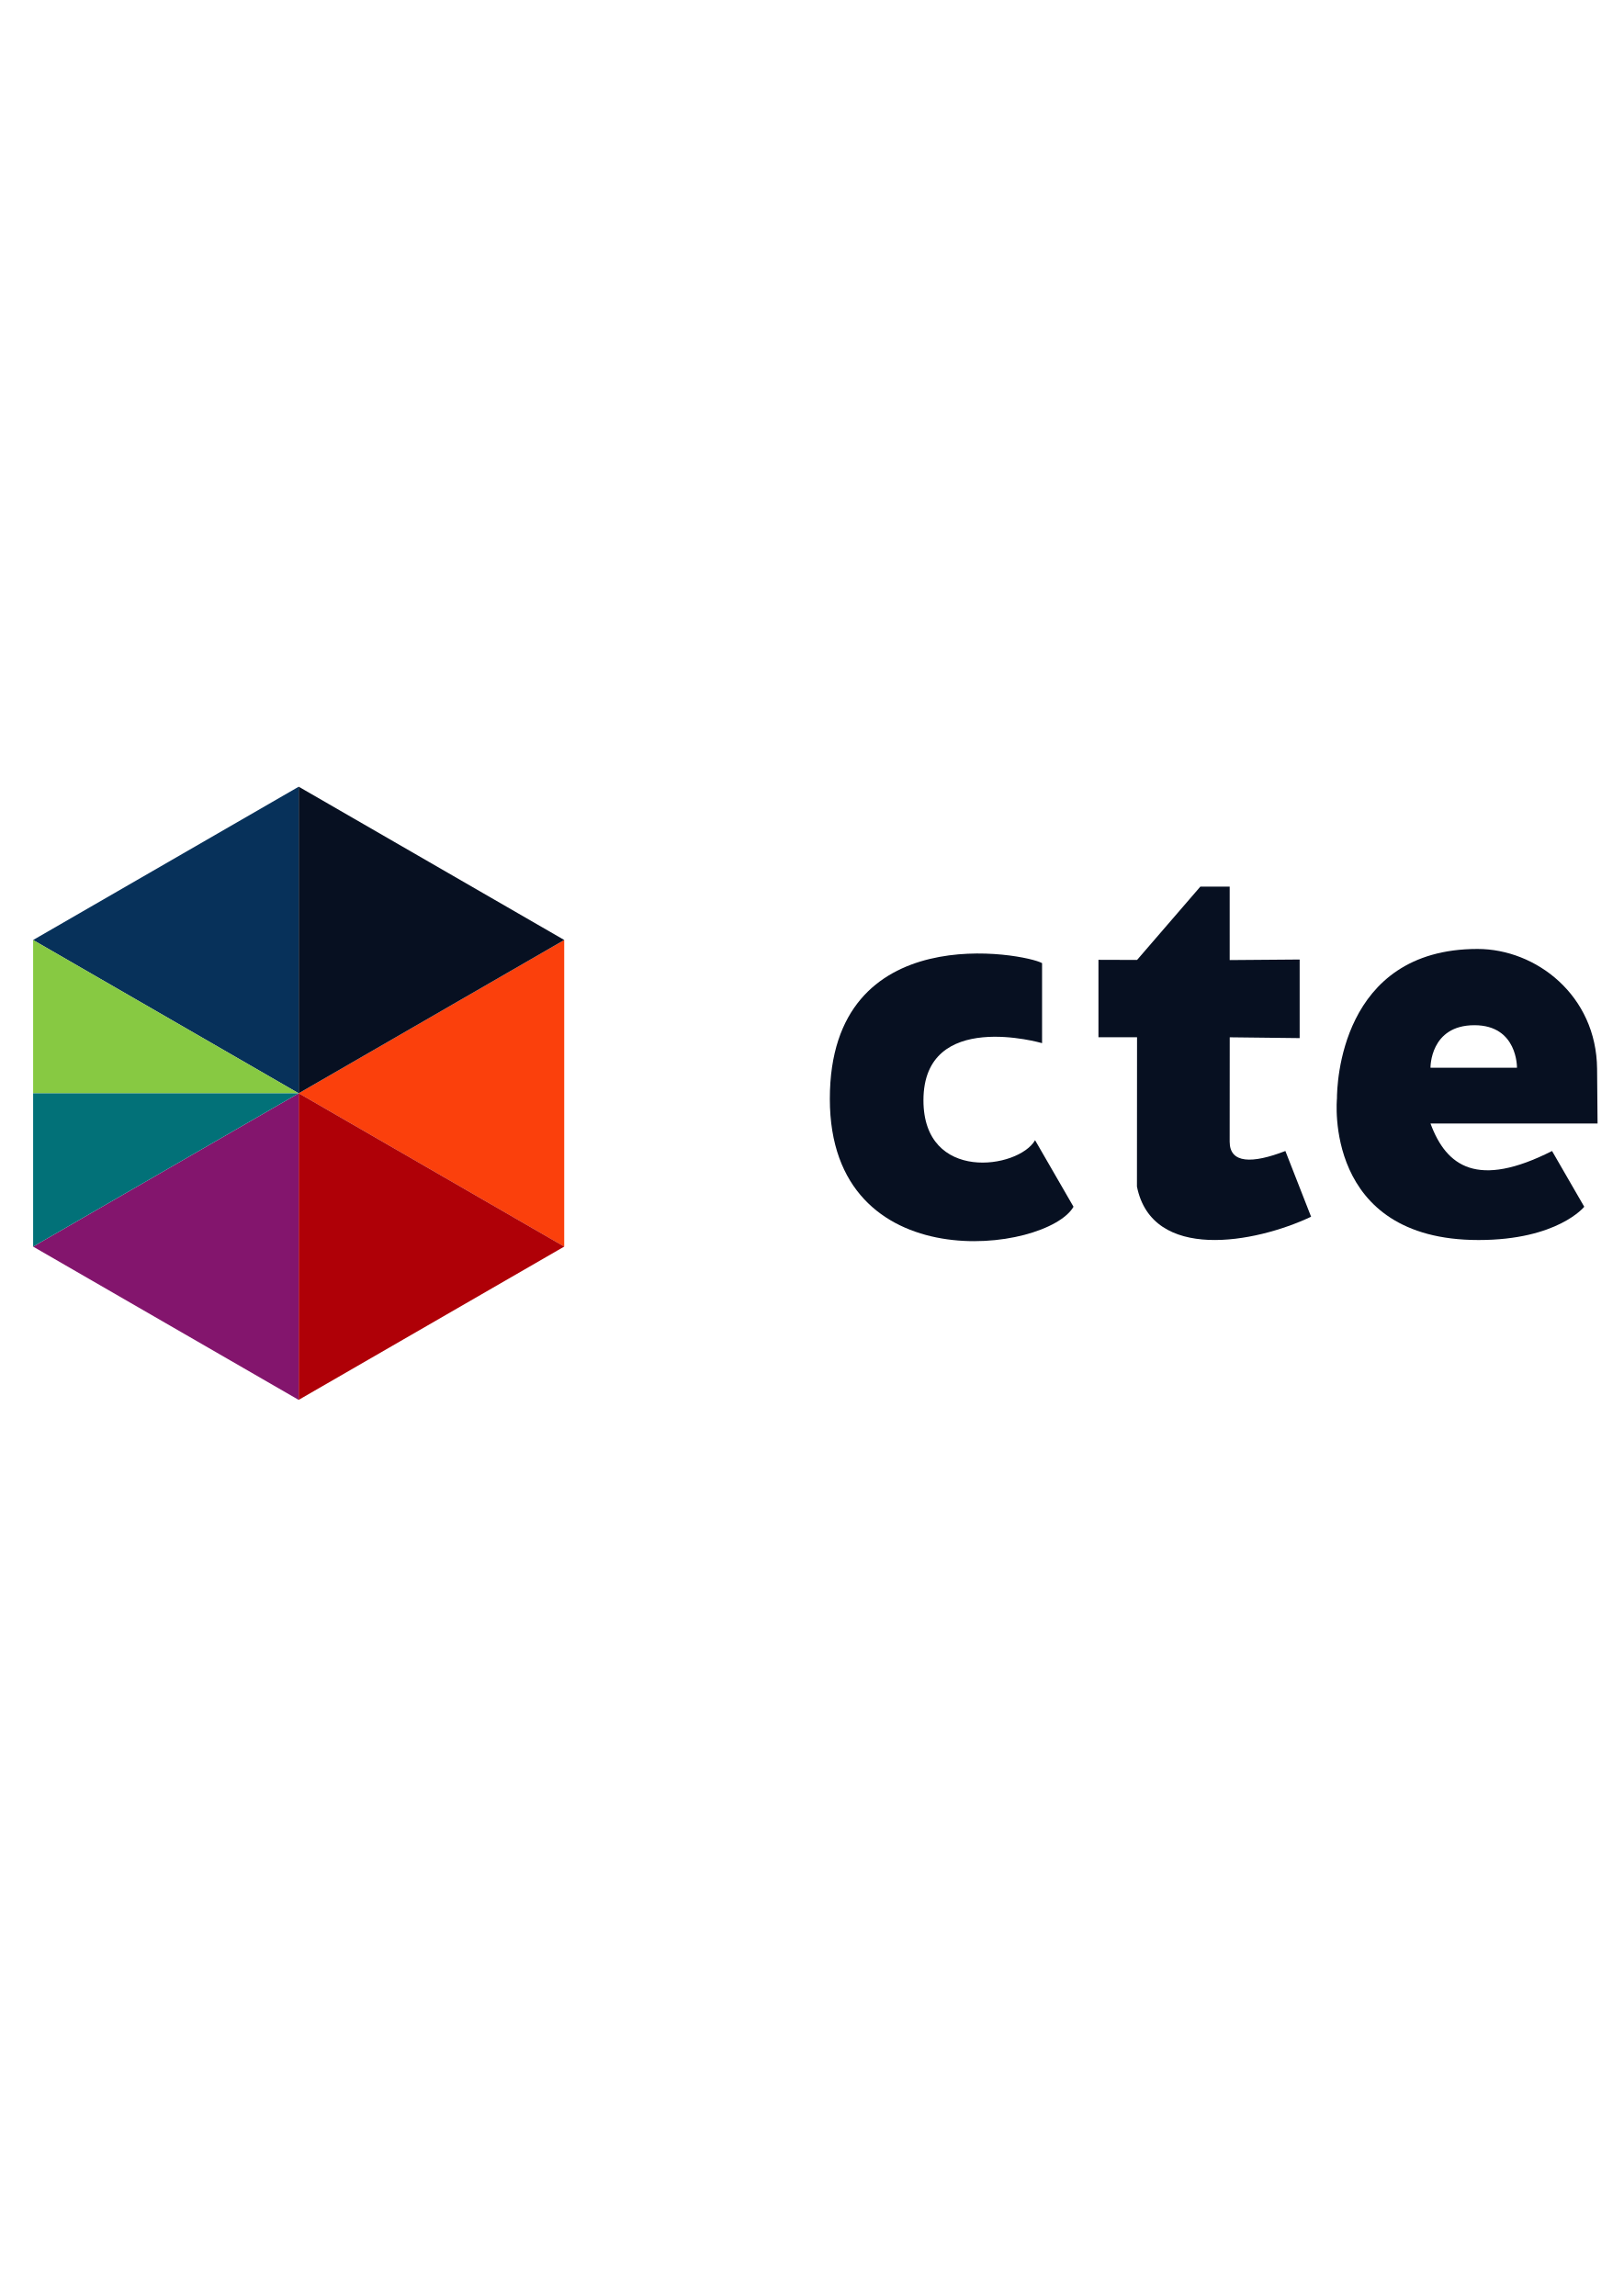
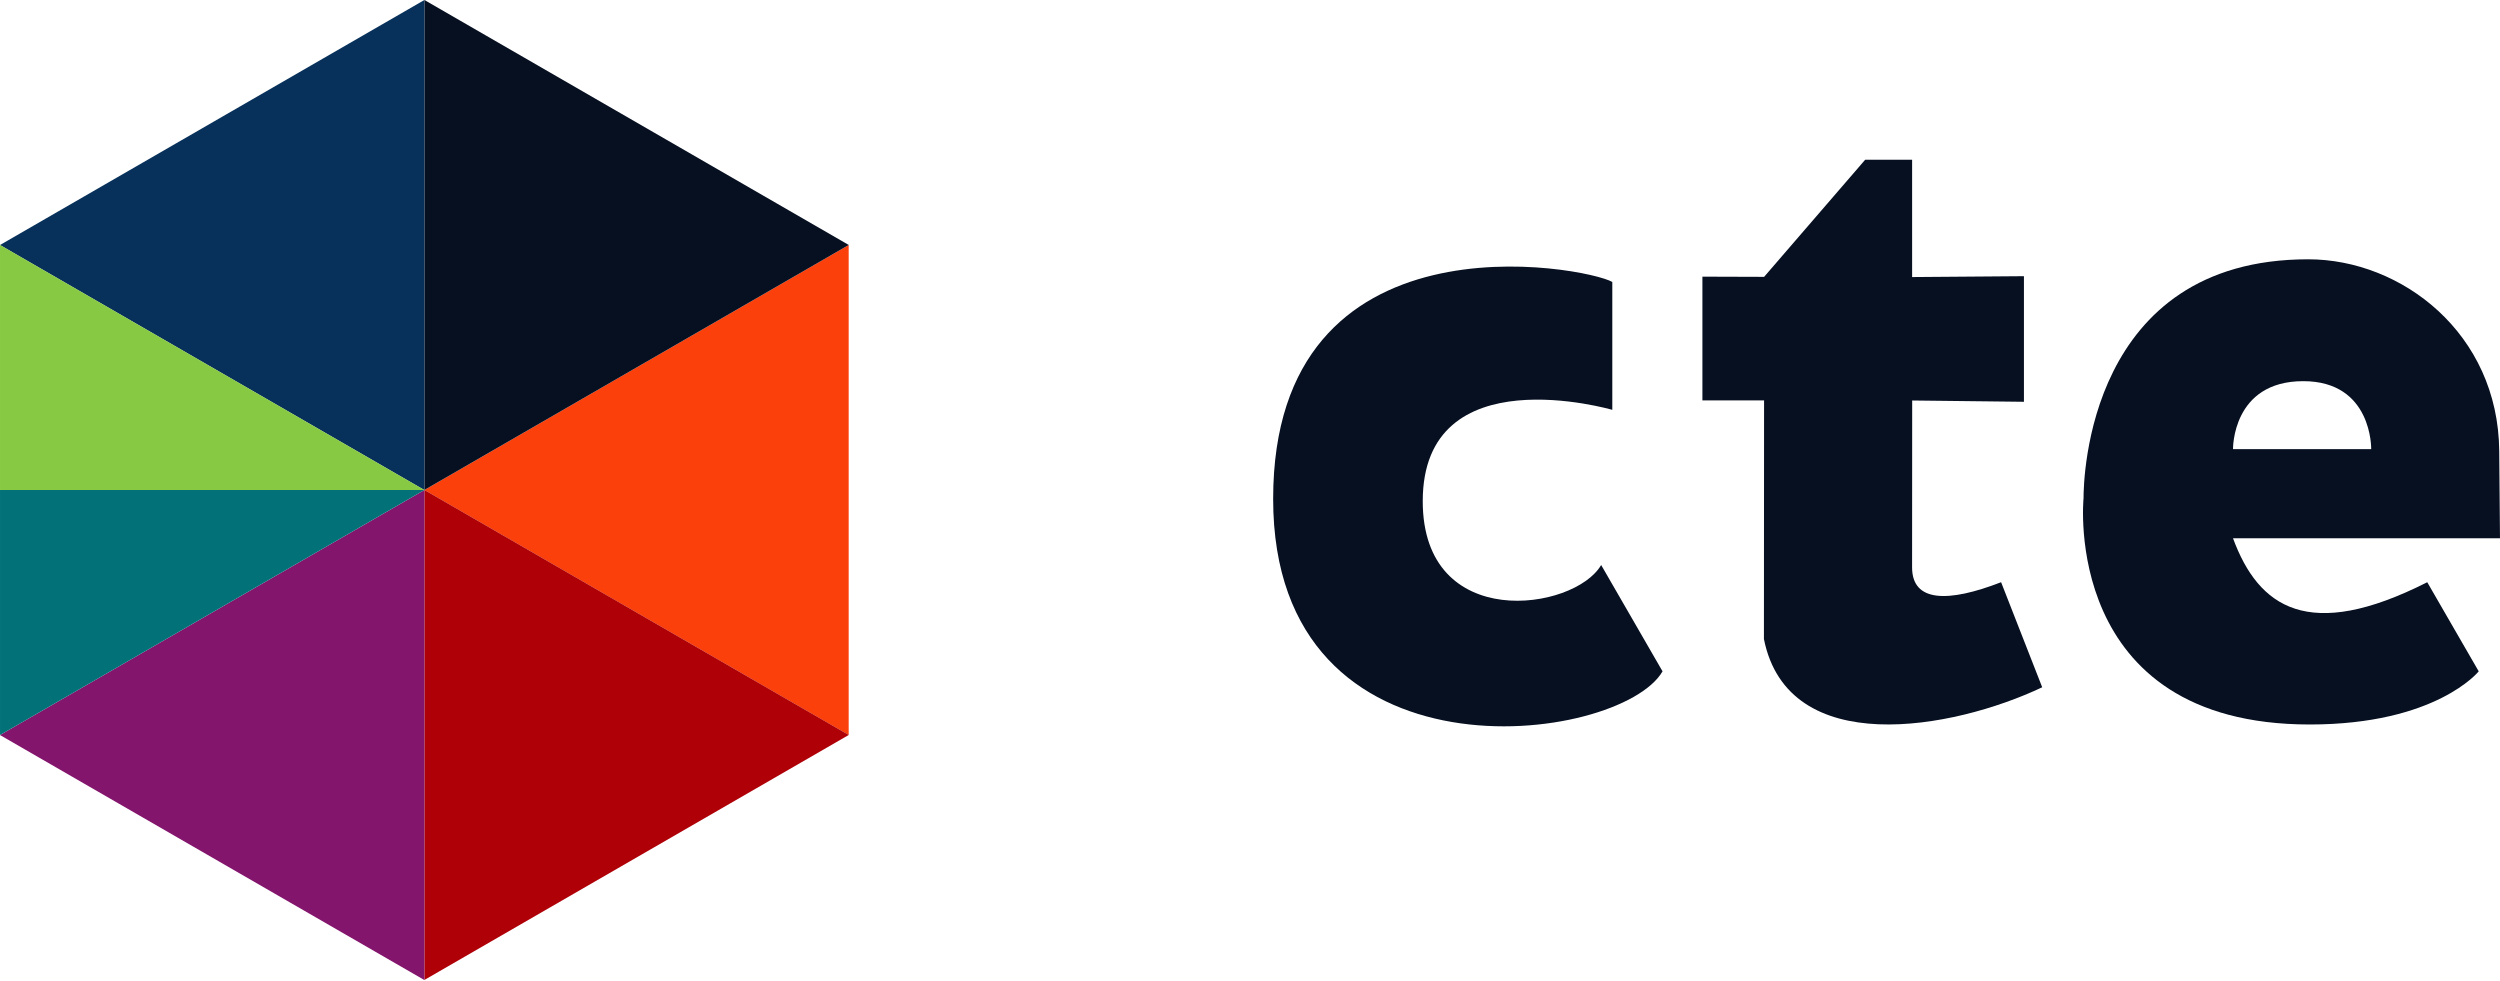
- <svg xmlns="http://www.w3.org/2000/svg" width="210mm" height="297mm" viewBox="0 0 210 297" version="1.1" id="svg8">
+ <svg xmlns="http://www.w3.org/2000/svg" width="202.336mm" height="79.316mm" viewBox="0 0 202.336 79.316" version="1.1" id="svg8">
  <defs id="defs2" />
-   <g id="layer1">
+   <g id="layer1" transform="translate(-4.284158,-101.7663)">
    <path style="fill:#fb400b;fill-opacity:0.996;stroke-width:0.994" id="path30" d="m 38.629,141.424 34.343,-19.828 -2e-6,39.656 z" />
    <path style="fill:#071021;fill-opacity:1;stroke-width:0.22" id="path49" transform="matrix(3.898063,0,0,3.898019,-264.3618,-356.273)" d="m 77.729,127.679 0,-10.174 8.811,5.087 z" />
    <path transform="matrix(-3.898063,0,0,-3.898019,341.6202,599.4633)" id="path49-4" style="fill:#07315a;fill-opacity:1;stroke-width:0.22" d="m 77.729,127.679 0,-10.174 8.811,5.087 z" />
    <path transform="matrix(3.898063,0,0,3.898019,-264.3618,-316.6153)" id="path49-7" style="fill:#af0007;fill-opacity:1;stroke-width:0.22" d="m 77.729,127.679 0,-10.174 8.811,5.087 z" />
    <path style="fill:#83156d;fill-opacity:1;stroke-width:0.22" id="path49-4-5" transform="matrix(-3.898063,0,0,-3.898019,341.6202,639.1211)" d="m 77.729,127.679 0,-10.174 8.811,5.087 z" />
    <path id="path30-7" style="fill:#87c942;fill-opacity:1;stroke-width:0.994" d="m 4.285,121.596 v 19.829 h 34.344 z" />
    <path d="m 4.285,161.254 v -19.829 h 34.344 z" style="fill:#027178;fill-opacity:1;stroke-width:0.994" id="path30-7-2" />
    <path style="fill:#071021;fill-opacity:1;stroke:none;stroke-width:1.035px;stroke-linecap:butt;stroke-linejoin:miter;stroke-opacity:1" d="m 134.775,134.937 v -10.351 c -2.132,-1.231 -27.449,-6.066 -27.449,17.56 0,23.626 28.098,19.875 31.515,13.955 l -4.969,-8.607 c -2.15,3.724 -14.439,5.512 -14.439,-5.163 0,-11.869 15.342,-7.394 15.342,-7.394 z" id="path135" />
    <path style="fill:#071021;fill-opacity:1;stroke:#00ffff;stroke-width:0;stroke-linecap:butt;stroke-linejoin:miter;stroke-miterlimit:4;stroke-dasharray:none;stroke-opacity:1" d="m 159.04,114.692 h -3.797 l -8.182,9.481 -4.994,-0.016 v 10.015 h 4.991 l -0.012,19.316 c 1.955,9.751 15.264,7.341 22.523,3.902 l -3.327,-8.503 c -4.277,1.661 -7.204,1.636 -7.204,-1.201 l 0.008,-13.506 9.044,0.105 v -10.166 l -9.049,0.071 z" id="path146" />
    <path id="path1018" style="fill:#071021;fill-opacity:1;stroke:#00c0ff;stroke-width:0;stroke-linecap:butt;stroke-linejoin:miter;stroke-miterlimit:4;stroke-dasharray:none;stroke-opacity:1" d="m 191.093,122.752 c -17.821,0 -18.179,17.763 -18.179,19.343 0,0 -1.838,18.308 18.308,18.308 10.237,0 13.675,-4.302 13.675,-4.302 l -4.165,-7.213 c -9.612,4.875 -13.659,2.035 -15.721,-3.558 h 21.608 l -0.061,-7.066 c -0.083,-9.523 -7.901,-15.512 -15.466,-15.512 z m -0.398,9.864 c 5.612,0 5.501,5.501 5.501,5.501 h -11.184 c 0,0 -0.089,-5.501 5.683,-5.501 z" />
  </g>
</svg>
